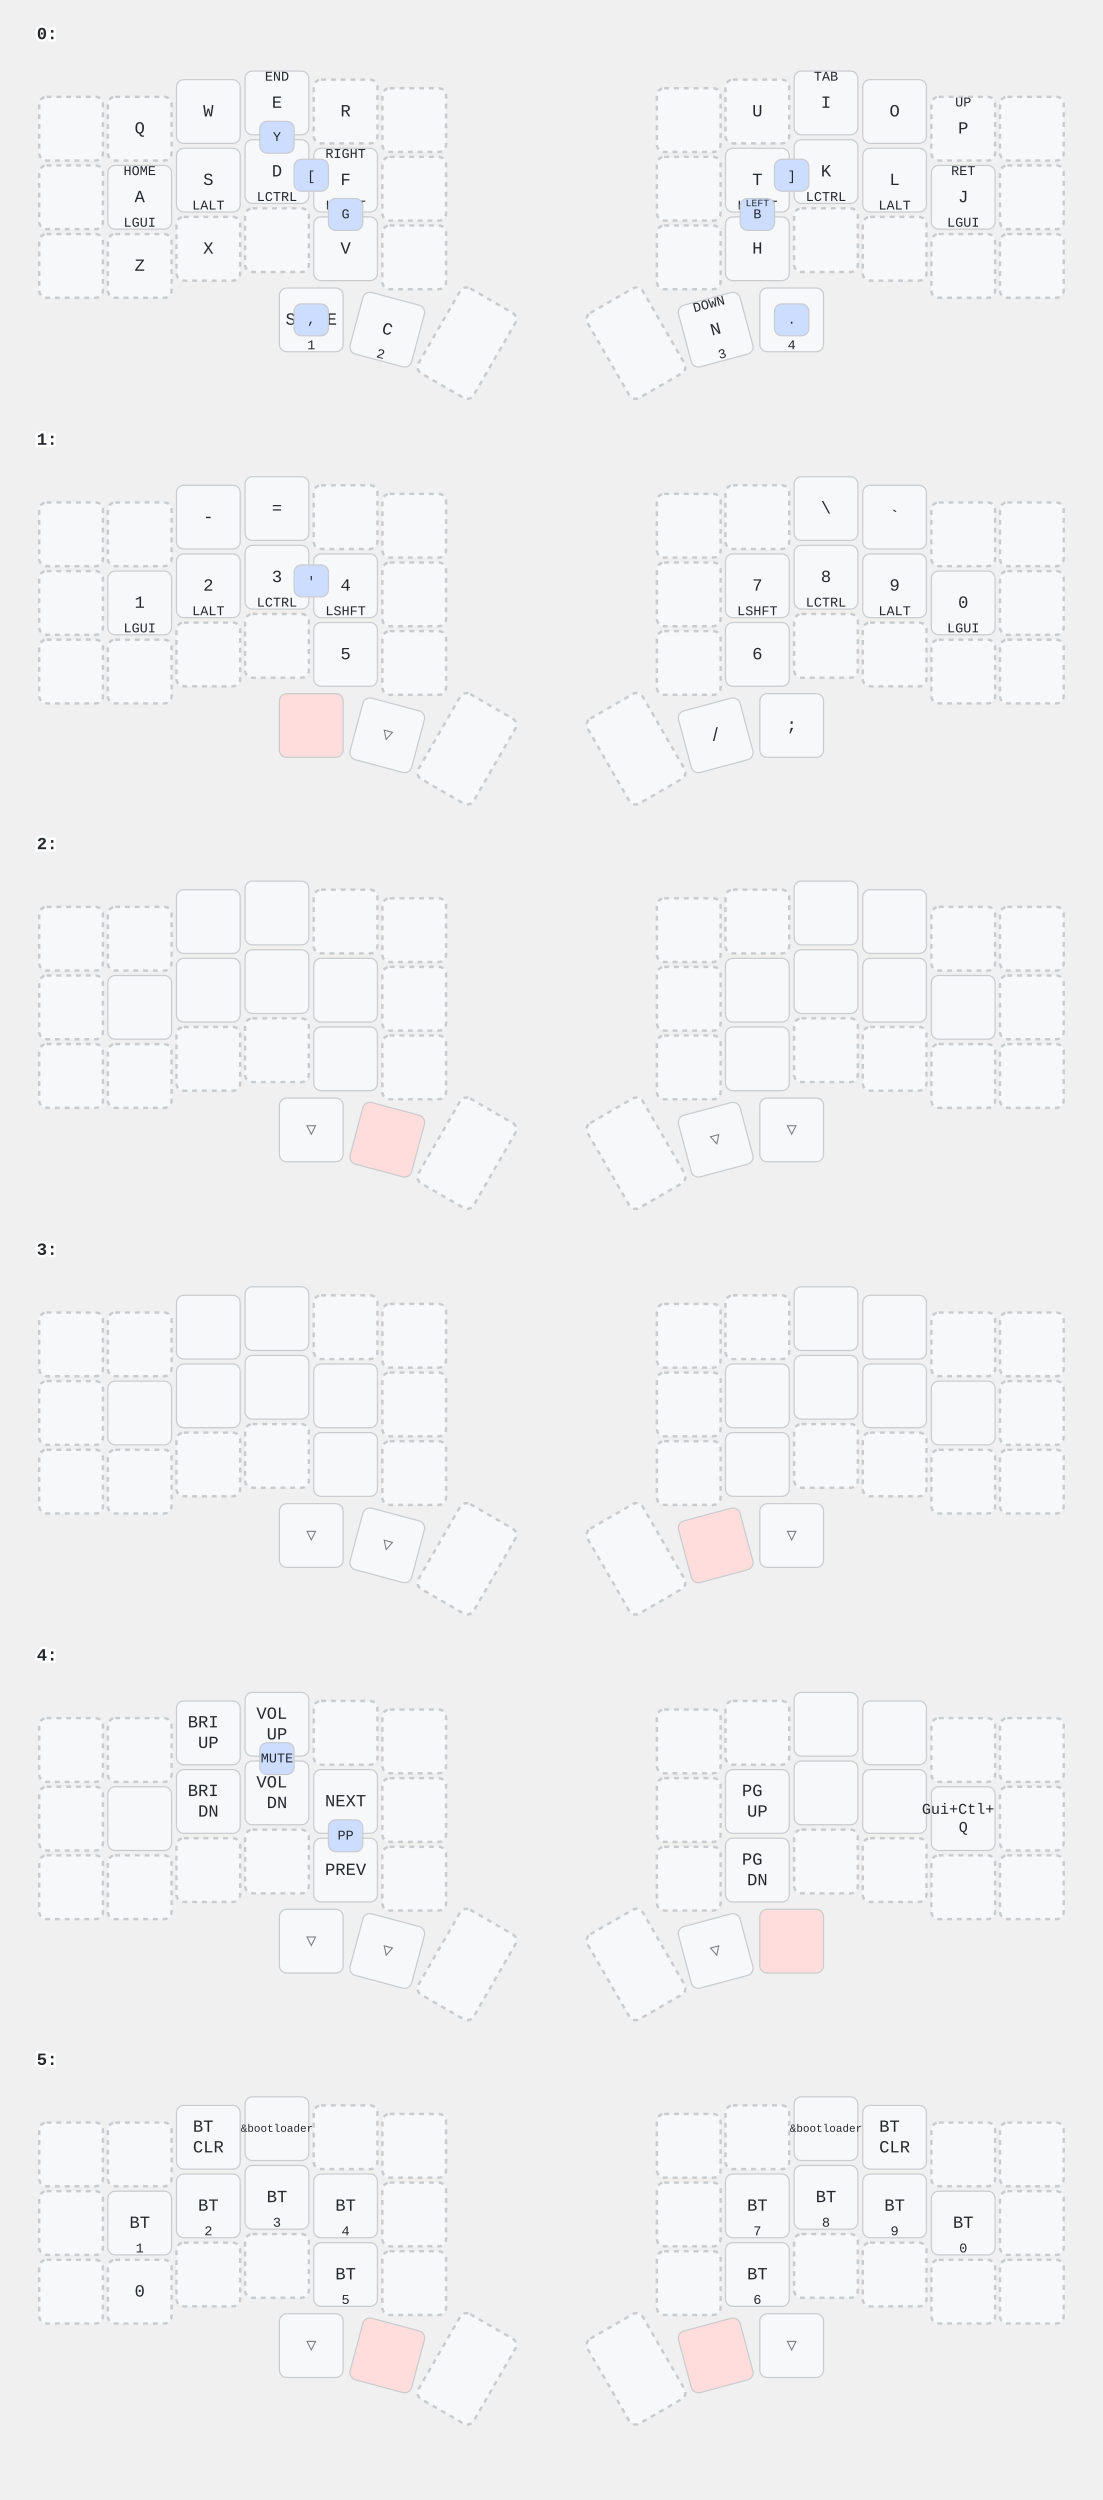
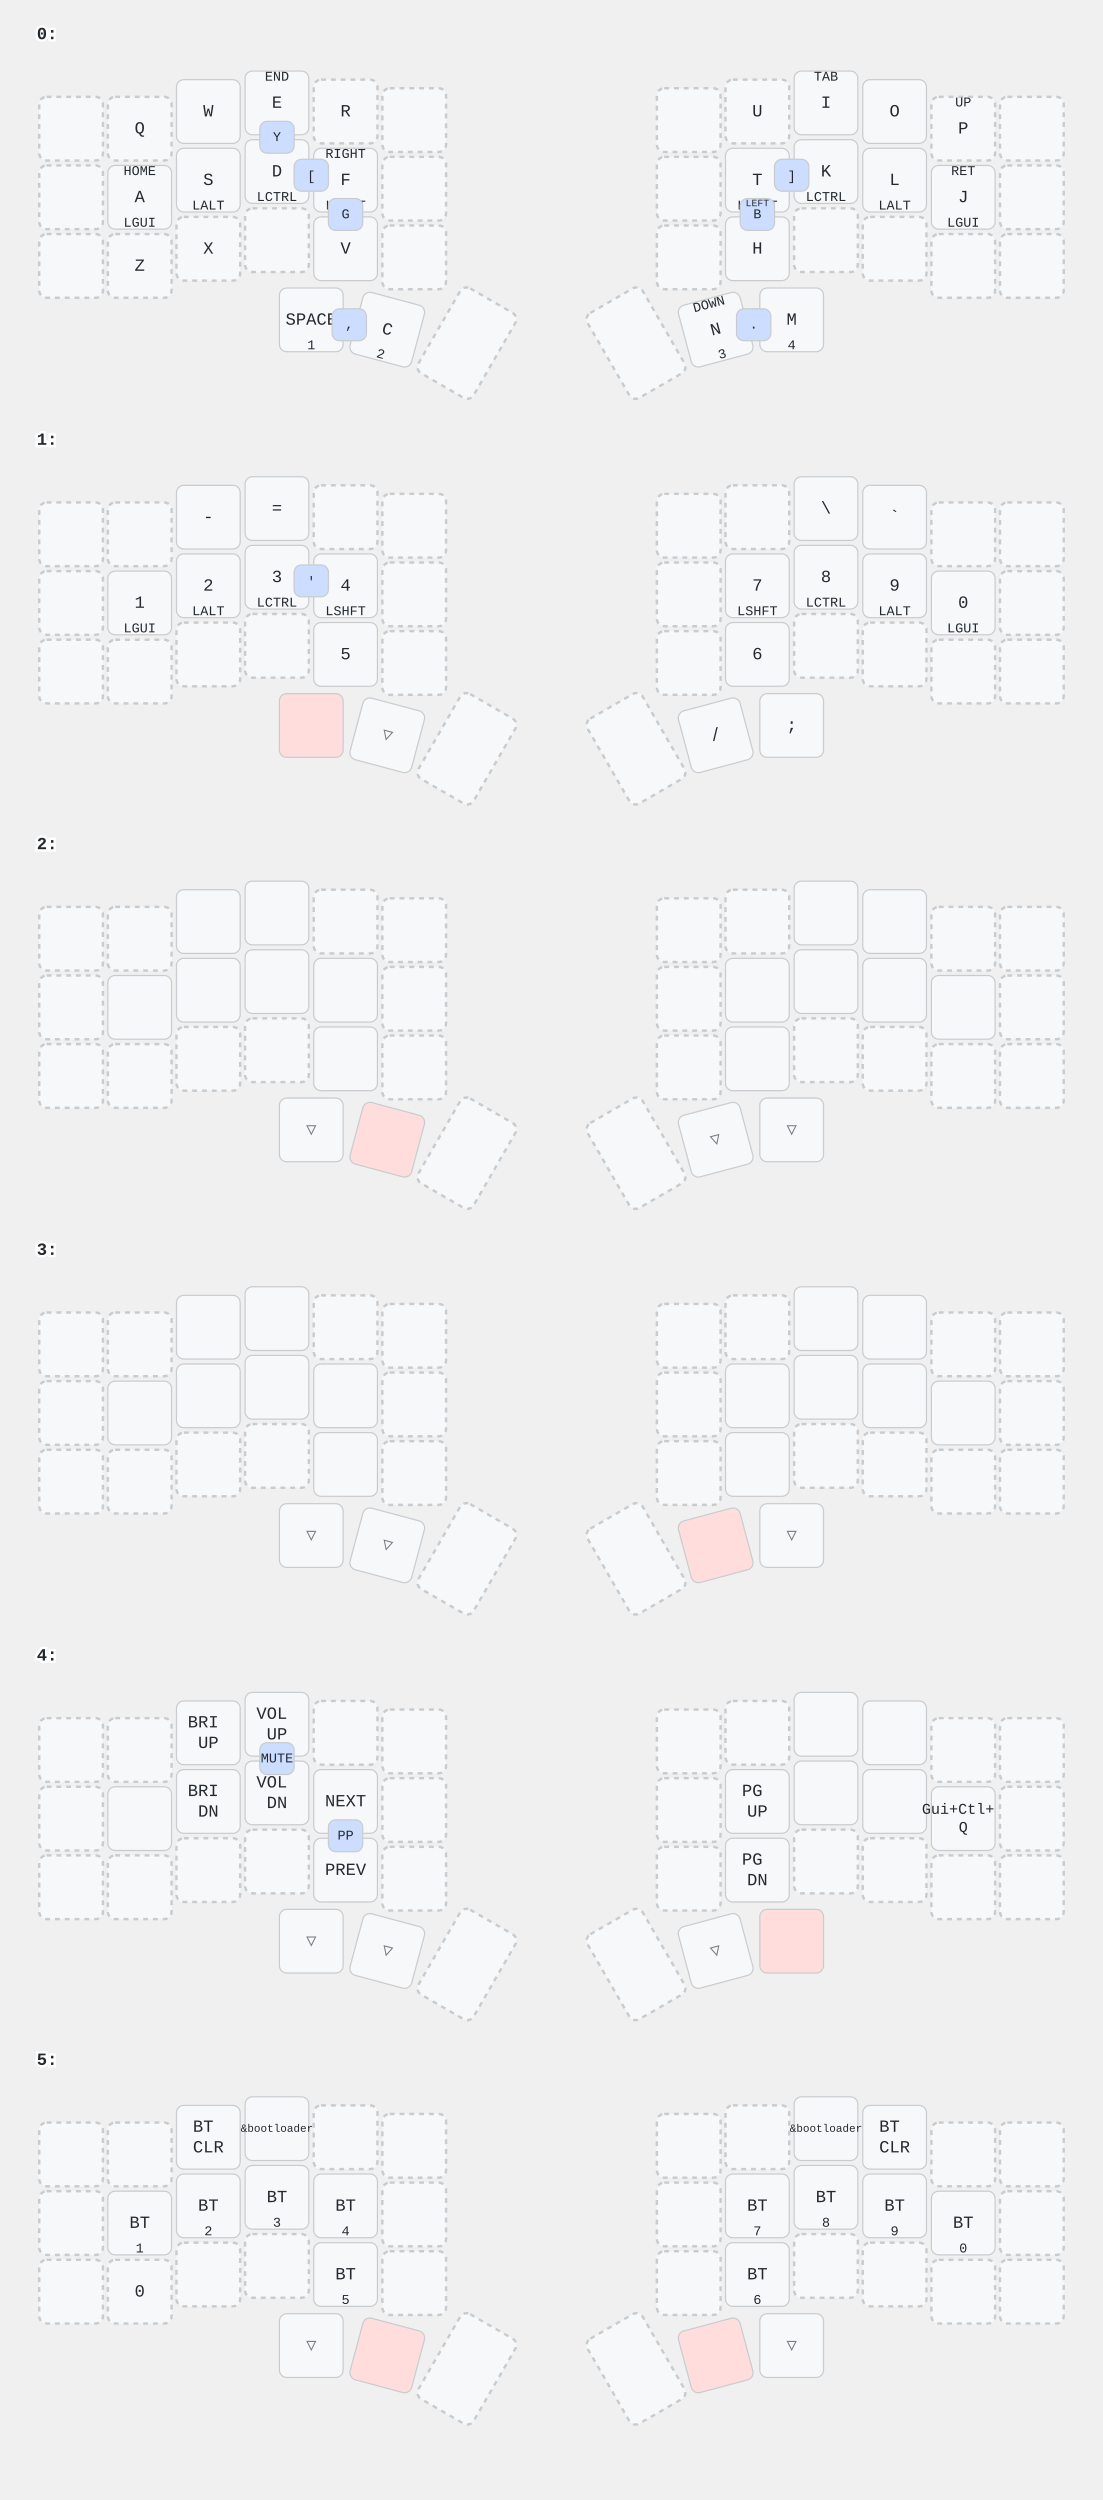
<svg xmlns="http://www.w3.org/2000/svg" width="900" height="2040" viewBox="0 0 900 2040" class="keymap">
  <style>/* inherit to force styles through use tags */
svg path {
    fill: inherit;
}

/* font and background color specifications */
svg.keymap {
    font-family: SFMono-Regular,Consolas,Liberation Mono,Menlo,monospace;
    font-size: 14px;
    font-kerning: normal;
    text-rendering: optimizeLegibility;
    fill: #24292e;
}

/* default key styling */
rect.key {
    fill: #f6f8fa;
}

rect.key, rect.combo {
    stroke: #c9cccf;
    stroke-width: 1;
}

/* default key side styling, only used is draw_key_sides is set */
rect.side {
    filter: brightness(90%);
}

/* color accent for combo boxes */
rect.combo, rect.combo-separate {
    fill: #cdf;
}

/* color accent for held keys */
rect.held, rect.combo.held {
    fill: #fdd;
}

/* color accent for ghost (optional) keys */
rect.ghost, rect.combo.ghost {
    stroke-dasharray: 4, 4;
    stroke-width: 2;
}

text {
    text-anchor: middle;
    dominant-baseline: middle;
}

/* styling for layer labels */
text.label {
    font-weight: bold;
    text-anchor: start;
    stroke: white;
    stroke-width: 4;
    paint-order: stroke;
}

/* styling for optional footer */
text.footer {
    text-anchor: end;
    dominant-baseline: auto;
    stroke: white;
    stroke-width: 4;
    paint-order: stroke;
}

/* styling for combo tap, and key hold/shifted label text */
text.combo, text.hold, text.shifted {
    font-size: 11px;
}

text.hold {
    text-anchor: middle;
    dominant-baseline: auto;
}

text.shifted {
    text-anchor: middle;
    dominant-baseline: hanging;
}

/* styling for hold/shifted label text in combo box */
text.combo.hold, text.combo.shifted {
    font-size: 8px;
}

/* lighter symbol for transparent keys */
text.trans {
    fill: #7b7e81;
}

/* styling for combo dendrons */
path.combo {
    stroke-width: 1;
    stroke: gray;
    fill: none;
}

/* Start Tabler Icons Cleanup */
/* cannot use height/width with glyphs */
.icon-tabler &gt; path {
    fill: inherit;
    stroke: inherit;
    stroke-width: 2;
}
/* hide tabler's default box */
.icon-tabler &gt; path[stroke="none"][fill="none"] {
    visibility: hidden;
}
/* End Tabler Icons Cleanup */
</style>
  <g transform="translate(30, 0)" class="layer-0">
    <text x="0" y="28" class="label">0:</text>
    <g transform="translate(0, 56)">
      <g transform="translate(28, 49)" class="key ghost keypos-0">
        <rect rx="6" ry="6" x="-26" y="-26" width="52" height="52" class="key ghost" />
      </g>
      <g transform="translate(84, 49)" class="key ghost keypos-1">
        <rect rx="6" ry="6" x="-26" y="-26" width="52" height="52" class="key ghost" />
        <text x="0" y="0" class="key ghost tap">Q</text>
      </g>
      <g transform="translate(140, 35)" class="key keypos-2">
        <rect rx="6" ry="6" x="-26" y="-26" width="52" height="52" class="key" />
        <text x="0" y="0" class="key tap">W</text>
      </g>
      <g transform="translate(196, 28)" class="key keypos-3">
        <rect rx="6" ry="6" x="-26" y="-26" width="52" height="52" class="key" />
        <text x="0" y="0" class="key tap">E</text>
        <text x="0" y="-24" class="key shifted">END</text>
      </g>
      <g transform="translate(252, 35)" class="key ghost keypos-4">
        <rect rx="6" ry="6" x="-26" y="-26" width="52" height="52" class="key ghost" />
        <text x="0" y="0" class="key ghost tap">R</text>
      </g>
      <g transform="translate(308, 42)" class="key ghost keypos-5">
        <rect rx="6" ry="6" x="-26" y="-26" width="52" height="52" class="key ghost" />
      </g>
      <g transform="translate(532, 42)" class="key ghost keypos-6">
        <rect rx="6" ry="6" x="-26" y="-26" width="52" height="52" class="key ghost" />
      </g>
      <g transform="translate(588, 35)" class="key ghost keypos-7">
        <rect rx="6" ry="6" x="-26" y="-26" width="52" height="52" class="key ghost" />
        <text x="0" y="0" class="key ghost tap">U</text>
      </g>
      <g transform="translate(644, 28)" class="key keypos-8">
        <rect rx="6" ry="6" x="-26" y="-26" width="52" height="52" class="key" />
        <text x="0" y="0" class="key tap">I</text>
        <text x="0" y="-24" class="key shifted">TAB</text>
      </g>
      <g transform="translate(700, 35)" class="key keypos-9">
        <rect rx="6" ry="6" x="-26" y="-26" width="52" height="52" class="key" />
        <text x="0" y="0" class="key tap">O</text>
      </g>
      <g transform="translate(756, 49)" class="key ghost keypos-10">
        <rect rx="6" ry="6" x="-26" y="-26" width="52" height="52" class="key ghost" />
        <text x="0" y="0" class="key ghost tap">P</text>
        <text x="0" y="-24" class="key ghost shifted">UP</text>
      </g>
      <g transform="translate(812, 49)" class="key ghost keypos-11">
        <rect rx="6" ry="6" x="-26" y="-26" width="52" height="52" class="key ghost" />
      </g>
      <g transform="translate(28, 105)" class="key ghost keypos-12">
        <rect rx="6" ry="6" x="-26" y="-26" width="52" height="52" class="key ghost" />
      </g>
      <g transform="translate(84, 105)" class="key keypos-13">
        <rect rx="6" ry="6" x="-26" y="-26" width="52" height="52" class="key" />
        <text x="0" y="0" class="key tap">A</text>
        <text x="0" y="24" class="key hold">LGUI</text>
        <text x="0" y="-24" class="key shifted">HOME</text>
      </g>
      <g transform="translate(140, 91)" class="key keypos-14">
        <rect rx="6" ry="6" x="-26" y="-26" width="52" height="52" class="key" />
        <text x="0" y="0" class="key tap">S</text>
        <text x="0" y="24" class="key hold">LALT</text>
      </g>
      <g transform="translate(196, 84)" class="key keypos-15">
        <rect rx="6" ry="6" x="-26" y="-26" width="52" height="52" class="key" />
        <text x="0" y="0" class="key tap">D</text>
        <text x="0" y="24" class="key hold">LCTRL</text>
      </g>
      <g transform="translate(252, 91)" class="key keypos-16">
        <rect rx="6" ry="6" x="-26" y="-26" width="52" height="52" class="key" />
        <text x="0" y="0" class="key tap">F</text>
        <text x="0" y="24" class="key hold">LSHFT</text>
        <text x="0" y="-24" class="key shifted">RIGHT</text>
      </g>
      <g transform="translate(308, 98)" class="key ghost keypos-17">
        <rect rx="6" ry="6" x="-26" y="-26" width="52" height="52" class="key ghost" />
      </g>
      <g transform="translate(532, 98)" class="key ghost keypos-18">
        <rect rx="6" ry="6" x="-26" y="-26" width="52" height="52" class="key ghost" />
      </g>
      <g transform="translate(588, 91)" class="key keypos-19">
        <rect rx="6" ry="6" x="-26" y="-26" width="52" height="52" class="key" />
        <text x="0" y="0" class="key tap">T</text>
        <text x="0" y="24" class="key hold">LSHFT</text>
      </g>
      <g transform="translate(644, 84)" class="key keypos-20">
        <rect rx="6" ry="6" x="-26" y="-26" width="52" height="52" class="key" />
        <text x="0" y="0" class="key tap">K</text>
        <text x="0" y="24" class="key hold">LCTRL</text>
      </g>
      <g transform="translate(700, 91)" class="key keypos-21">
        <rect rx="6" ry="6" x="-26" y="-26" width="52" height="52" class="key" />
        <text x="0" y="0" class="key tap">L</text>
        <text x="0" y="24" class="key hold">LALT</text>
      </g>
      <g transform="translate(756, 105)" class="key keypos-22">
        <rect rx="6" ry="6" x="-26" y="-26" width="52" height="52" class="key" />
        <text x="0" y="0" class="key tap">J</text>
        <text x="0" y="24" class="key hold">LGUI</text>
        <text x="0" y="-24" class="key shifted">RET</text>
      </g>
      <g transform="translate(812, 105)" class="key ghost keypos-23">
        <rect rx="6" ry="6" x="-26" y="-26" width="52" height="52" class="key ghost" />
      </g>
      <g transform="translate(28, 161)" class="key ghost keypos-24">
        <rect rx="6" ry="6" x="-26" y="-26" width="52" height="52" class="key ghost" />
      </g>
      <g transform="translate(84, 161)" class="key ghost keypos-25">
        <rect rx="6" ry="6" x="-26" y="-26" width="52" height="52" class="key ghost" />
        <text x="0" y="0" class="key ghost tap">Z</text>
      </g>
      <g transform="translate(140, 147)" class="key ghost keypos-26">
        <rect rx="6" ry="6" x="-26" y="-26" width="52" height="52" class="key ghost" />
        <text x="0" y="0" class="key ghost tap">X</text>
      </g>
      <g transform="translate(196, 140)" class="key ghost keypos-27">
        <rect rx="6" ry="6" x="-26" y="-26" width="52" height="52" class="key ghost" />
      </g>
      <g transform="translate(252, 147)" class="key keypos-28">
        <rect rx="6" ry="6" x="-26" y="-26" width="52" height="52" class="key" />
        <text x="0" y="0" class="key tap">V</text>
      </g>
      <g transform="translate(308, 154)" class="key ghost keypos-29">
        <rect rx="6" ry="6" x="-26" y="-26" width="52" height="52" class="key ghost" />
      </g>
      <g transform="translate(532, 154)" class="key ghost keypos-30">
        <rect rx="6" ry="6" x="-26" y="-26" width="52" height="52" class="key ghost" />
      </g>
      <g transform="translate(588, 147)" class="key keypos-31">
        <rect rx="6" ry="6" x="-26" y="-26" width="52" height="52" class="key" />
        <text x="0" y="0" class="key tap">H</text>
        <text x="0" y="-24" class="key shifted">BSPC</text>
      </g>
      <g transform="translate(644, 140)" class="key ghost keypos-32">
        <rect rx="6" ry="6" x="-26" y="-26" width="52" height="52" class="key ghost" />
      </g>
      <g transform="translate(700, 147)" class="key ghost keypos-33">
        <rect rx="6" ry="6" x="-26" y="-26" width="52" height="52" class="key ghost" />
      </g>
      <g transform="translate(756, 161)" class="key ghost keypos-34">
        <rect rx="6" ry="6" x="-26" y="-26" width="52" height="52" class="key ghost" />
      </g>
      <g transform="translate(812, 161)" class="key ghost keypos-35">
        <rect rx="6" ry="6" x="-26" y="-26" width="52" height="52" class="key ghost" />
      </g>
      <g transform="translate(224, 205)" class="key keypos-36">
        <rect rx="6" ry="6" x="-26" y="-26" width="52" height="52" class="key" />
        <text x="0" y="0" class="key tap">SPACE</text>
        <text x="0" y="24" class="key hold">1</text>
      </g>
      <g transform="translate(286, 213) rotate(15.0)" class="key keypos-37">
        <rect rx="6" ry="6" x="-26" y="-26" width="52" height="52" class="key" />
        <text x="0" y="0" class="key tap">C</text>
        <text x="0" y="24" class="key hold">2</text>
      </g>
      <g transform="translate(351, 224) rotate(30.0)" class="key ghost keypos-38">
        <rect rx="6" ry="6" x="-26" y="-40" width="52" height="80" class="key ghost" />
      </g>
      <g transform="translate(489, 224) rotate(-30.0)" class="key ghost keypos-39">
        <rect rx="6" ry="6" x="-26" y="-40" width="52" height="80" class="key ghost" />
      </g>
      <g transform="translate(554, 213) rotate(-15.0)" class="key keypos-40">
        <rect rx="6" ry="6" x="-26" y="-26" width="52" height="52" class="key" />
        <text x="0" y="0" class="key tap">N</text>
        <text x="0" y="24" class="key hold">3</text>
        <text x="0" y="-24" class="key shifted">DOWN</text>
      </g>
      <g transform="translate(616, 205)" class="key keypos-41">
        <rect rx="6" ry="6" x="-26" y="-26" width="52" height="52" class="key" />
        <text x="0" y="0" class="key tap">M</text>
        <text x="0" y="24" class="key hold">4</text>
      </g>
      <g class="combo combopos-0">
        <rect rx="6" ry="6" x="182" y="43" width="28" height="26" class="combo" />
        <text x="196" y="56" class="combo tap">Y</text>
      </g>
      <g class="combo combopos-1">
        <rect rx="6" ry="6" x="238" y="106" width="28" height="26" class="combo" />
        <text x="252" y="119" class="combo tap">G</text>
      </g>
      <g class="combo combopos-2">
        <rect rx="6" ry="6" x="574" y="106" width="28" height="26" class="combo" />
        <text x="588" y="119" class="combo tap">B</text>
        <text x="588" y="108" class="combo shifted">LEFT</text>
      </g>
      <g class="combo combopos-3">
-         <rect rx="6" ry="6" x="210" y="192" width="28" height="26" class="combo" />
-         <text x="224" y="205" class="combo tap">,</text>
+         <rect rx="6" ry="6" x="241" y="196" width="28" height="26" class="combo" />
+         <text x="255" y="209" class="combo tap">,</text>
      </g>
      <g class="combo combopos-4">
-         <rect rx="6" ry="6" x="602" y="192" width="28" height="26" class="combo" />
-         <text x="616" y="205" class="combo tap">.</text>
+         <rect rx="6" ry="6" x="571" y="196" width="28" height="26" class="combo" />
+         <text x="585" y="209" class="combo tap">.</text>
      </g>
      <g class="combo combopos-5">
        <rect rx="6" ry="6" x="210" y="74" width="28" height="26" class="combo" />
        <text x="224" y="88" class="combo tap">[</text>
      </g>
      <g class="combo combopos-6">
        <rect rx="6" ry="6" x="602" y="74" width="28" height="26" class="combo" />
        <text x="616" y="88" class="combo tap">]</text>
      </g>
    </g>
  </g>
  <g transform="translate(30, 331)" class="layer-1">
    <text x="0" y="28" class="label">1:</text>
    <g transform="translate(0, 56)">
      <g transform="translate(28, 49)" class="key ghost keypos-0">
        <rect rx="6" ry="6" x="-26" y="-26" width="52" height="52" class="key ghost" />
      </g>
      <g transform="translate(84, 49)" class="key ghost keypos-1">
        <rect rx="6" ry="6" x="-26" y="-26" width="52" height="52" class="key ghost" />
      </g>
      <g transform="translate(140, 35)" class="key keypos-2">
        <rect rx="6" ry="6" x="-26" y="-26" width="52" height="52" class="key" />
        <text x="0" y="0" class="key tap">-</text>
      </g>
      <g transform="translate(196, 28)" class="key keypos-3">
        <rect rx="6" ry="6" x="-26" y="-26" width="52" height="52" class="key" />
        <text x="0" y="0" class="key tap">=</text>
      </g>
      <g transform="translate(252, 35)" class="key ghost keypos-4">
        <rect rx="6" ry="6" x="-26" y="-26" width="52" height="52" class="key ghost" />
      </g>
      <g transform="translate(308, 42)" class="key ghost keypos-5">
        <rect rx="6" ry="6" x="-26" y="-26" width="52" height="52" class="key ghost" />
      </g>
      <g transform="translate(532, 42)" class="key ghost keypos-6">
        <rect rx="6" ry="6" x="-26" y="-26" width="52" height="52" class="key ghost" />
      </g>
      <g transform="translate(588, 35)" class="key ghost keypos-7">
        <rect rx="6" ry="6" x="-26" y="-26" width="52" height="52" class="key ghost" />
      </g>
      <g transform="translate(644, 28)" class="key keypos-8">
        <rect rx="6" ry="6" x="-26" y="-26" width="52" height="52" class="key" />
        <text x="0" y="0" class="key tap">\</text>
      </g>
      <g transform="translate(700, 35)" class="key keypos-9">
        <rect rx="6" ry="6" x="-26" y="-26" width="52" height="52" class="key" />
        <text x="0" y="0" class="key tap">`</text>
      </g>
      <g transform="translate(756, 49)" class="key ghost keypos-10">
        <rect rx="6" ry="6" x="-26" y="-26" width="52" height="52" class="key ghost" />
      </g>
      <g transform="translate(812, 49)" class="key ghost keypos-11">
        <rect rx="6" ry="6" x="-26" y="-26" width="52" height="52" class="key ghost" />
      </g>
      <g transform="translate(28, 105)" class="key ghost keypos-12">
        <rect rx="6" ry="6" x="-26" y="-26" width="52" height="52" class="key ghost" />
      </g>
      <g transform="translate(84, 105)" class="key keypos-13">
        <rect rx="6" ry="6" x="-26" y="-26" width="52" height="52" class="key" />
        <text x="0" y="0" class="key tap">1</text>
        <text x="0" y="24" class="key hold">LGUI</text>
      </g>
      <g transform="translate(140, 91)" class="key keypos-14">
        <rect rx="6" ry="6" x="-26" y="-26" width="52" height="52" class="key" />
        <text x="0" y="0" class="key tap">2</text>
        <text x="0" y="24" class="key hold">LALT</text>
      </g>
      <g transform="translate(196, 84)" class="key keypos-15">
        <rect rx="6" ry="6" x="-26" y="-26" width="52" height="52" class="key" />
        <text x="0" y="0" class="key tap">3</text>
        <text x="0" y="24" class="key hold">LCTRL</text>
      </g>
      <g transform="translate(252, 91)" class="key keypos-16">
        <rect rx="6" ry="6" x="-26" y="-26" width="52" height="52" class="key" />
        <text x="0" y="0" class="key tap">4</text>
        <text x="0" y="24" class="key hold">LSHFT</text>
      </g>
      <g transform="translate(308, 98)" class="key ghost keypos-17">
        <rect rx="6" ry="6" x="-26" y="-26" width="52" height="52" class="key ghost" />
      </g>
      <g transform="translate(532, 98)" class="key ghost keypos-18">
        <rect rx="6" ry="6" x="-26" y="-26" width="52" height="52" class="key ghost" />
      </g>
      <g transform="translate(588, 91)" class="key keypos-19">
        <rect rx="6" ry="6" x="-26" y="-26" width="52" height="52" class="key" />
        <text x="0" y="0" class="key tap">7</text>
        <text x="0" y="24" class="key hold">LSHFT</text>
      </g>
      <g transform="translate(644, 84)" class="key keypos-20">
        <rect rx="6" ry="6" x="-26" y="-26" width="52" height="52" class="key" />
        <text x="0" y="0" class="key tap">8</text>
        <text x="0" y="24" class="key hold">LCTRL</text>
      </g>
      <g transform="translate(700, 91)" class="key keypos-21">
        <rect rx="6" ry="6" x="-26" y="-26" width="52" height="52" class="key" />
        <text x="0" y="0" class="key tap">9</text>
        <text x="0" y="24" class="key hold">LALT</text>
      </g>
      <g transform="translate(756, 105)" class="key keypos-22">
        <rect rx="6" ry="6" x="-26" y="-26" width="52" height="52" class="key" />
        <text x="0" y="0" class="key tap">0</text>
        <text x="0" y="24" class="key hold">LGUI</text>
      </g>
      <g transform="translate(812, 105)" class="key ghost keypos-23">
        <rect rx="6" ry="6" x="-26" y="-26" width="52" height="52" class="key ghost" />
      </g>
      <g transform="translate(28, 161)" class="key ghost keypos-24">
        <rect rx="6" ry="6" x="-26" y="-26" width="52" height="52" class="key ghost" />
      </g>
      <g transform="translate(84, 161)" class="key ghost keypos-25">
        <rect rx="6" ry="6" x="-26" y="-26" width="52" height="52" class="key ghost" />
      </g>
      <g transform="translate(140, 147)" class="key ghost keypos-26">
        <rect rx="6" ry="6" x="-26" y="-26" width="52" height="52" class="key ghost" />
      </g>
      <g transform="translate(196, 140)" class="key ghost keypos-27">
        <rect rx="6" ry="6" x="-26" y="-26" width="52" height="52" class="key ghost" />
      </g>
      <g transform="translate(252, 147)" class="key keypos-28">
        <rect rx="6" ry="6" x="-26" y="-26" width="52" height="52" class="key" />
        <text x="0" y="0" class="key tap">5</text>
      </g>
      <g transform="translate(308, 154)" class="key ghost keypos-29">
        <rect rx="6" ry="6" x="-26" y="-26" width="52" height="52" class="key ghost" />
      </g>
      <g transform="translate(532, 154)" class="key ghost keypos-30">
        <rect rx="6" ry="6" x="-26" y="-26" width="52" height="52" class="key ghost" />
      </g>
      <g transform="translate(588, 147)" class="key keypos-31">
        <rect rx="6" ry="6" x="-26" y="-26" width="52" height="52" class="key" />
        <text x="0" y="0" class="key tap">6</text>
      </g>
      <g transform="translate(644, 140)" class="key ghost keypos-32">
        <rect rx="6" ry="6" x="-26" y="-26" width="52" height="52" class="key ghost" />
      </g>
      <g transform="translate(700, 147)" class="key ghost keypos-33">
        <rect rx="6" ry="6" x="-26" y="-26" width="52" height="52" class="key ghost" />
      </g>
      <g transform="translate(756, 161)" class="key ghost keypos-34">
        <rect rx="6" ry="6" x="-26" y="-26" width="52" height="52" class="key ghost" />
      </g>
      <g transform="translate(812, 161)" class="key ghost keypos-35">
        <rect rx="6" ry="6" x="-26" y="-26" width="52" height="52" class="key ghost" />
      </g>
      <g transform="translate(224, 205)" class="key held keypos-36">
        <rect rx="6" ry="6" x="-26" y="-26" width="52" height="52" class="key held" />
      </g>
      <g transform="translate(286, 213) rotate(15.0)" class="key trans keypos-37">
        <rect rx="6" ry="6" x="-26" y="-26" width="52" height="52" class="key trans" />
        <text x="0" y="0" class="key trans tap">▽</text>
      </g>
      <g transform="translate(351, 224) rotate(30.0)" class="key ghost keypos-38">
        <rect rx="6" ry="6" x="-26" y="-40" width="52" height="80" class="key ghost" />
      </g>
      <g transform="translate(489, 224) rotate(-30.0)" class="key ghost keypos-39">
        <rect rx="6" ry="6" x="-26" y="-40" width="52" height="80" class="key ghost" />
      </g>
      <g transform="translate(554, 213) rotate(-15.0)" class="key keypos-40">
        <rect rx="6" ry="6" x="-26" y="-26" width="52" height="52" class="key" />
        <text x="0" y="0" class="key tap">/</text>
      </g>
      <g transform="translate(616, 205)" class="key keypos-41">
        <rect rx="6" ry="6" x="-26" y="-26" width="52" height="52" class="key" />
        <text x="0" y="0" class="key tap">;</text>
      </g>
      <g class="combo combopos-0">
        <rect rx="6" ry="6" x="210" y="74" width="28" height="26" class="combo" />
        <text x="224" y="88" class="combo tap">'</text>
      </g>
    </g>
  </g>
  <g transform="translate(30, 661)" class="layer-2">
    <text x="0" y="28" class="label">2:</text>
    <g transform="translate(0, 56)">
      <g transform="translate(28, 49)" class="key ghost keypos-0">
        <rect rx="6" ry="6" x="-26" y="-26" width="52" height="52" class="key ghost" />
      </g>
      <g transform="translate(84, 49)" class="key ghost keypos-1">
        <rect rx="6" ry="6" x="-26" y="-26" width="52" height="52" class="key ghost" />
      </g>
      <g transform="translate(140, 35)" class="key keypos-2">
        <rect rx="6" ry="6" x="-26" y="-26" width="52" height="52" class="key" />
      </g>
      <g transform="translate(196, 28)" class="key keypos-3">
        <rect rx="6" ry="6" x="-26" y="-26" width="52" height="52" class="key" />
      </g>
      <g transform="translate(252, 35)" class="key ghost keypos-4">
        <rect rx="6" ry="6" x="-26" y="-26" width="52" height="52" class="key ghost" />
      </g>
      <g transform="translate(308, 42)" class="key ghost keypos-5">
        <rect rx="6" ry="6" x="-26" y="-26" width="52" height="52" class="key ghost" />
      </g>
      <g transform="translate(532, 42)" class="key ghost keypos-6">
        <rect rx="6" ry="6" x="-26" y="-26" width="52" height="52" class="key ghost" />
      </g>
      <g transform="translate(588, 35)" class="key ghost keypos-7">
        <rect rx="6" ry="6" x="-26" y="-26" width="52" height="52" class="key ghost" />
      </g>
      <g transform="translate(644, 28)" class="key keypos-8">
        <rect rx="6" ry="6" x="-26" y="-26" width="52" height="52" class="key" />
      </g>
      <g transform="translate(700, 35)" class="key keypos-9">
        <rect rx="6" ry="6" x="-26" y="-26" width="52" height="52" class="key" />
      </g>
      <g transform="translate(756, 49)" class="key ghost keypos-10">
        <rect rx="6" ry="6" x="-26" y="-26" width="52" height="52" class="key ghost" />
      </g>
      <g transform="translate(812, 49)" class="key ghost keypos-11">
        <rect rx="6" ry="6" x="-26" y="-26" width="52" height="52" class="key ghost" />
      </g>
      <g transform="translate(28, 105)" class="key ghost keypos-12">
        <rect rx="6" ry="6" x="-26" y="-26" width="52" height="52" class="key ghost" />
      </g>
      <g transform="translate(84, 105)" class="key keypos-13">
        <rect rx="6" ry="6" x="-26" y="-26" width="52" height="52" class="key" />
      </g>
      <g transform="translate(140, 91)" class="key keypos-14">
        <rect rx="6" ry="6" x="-26" y="-26" width="52" height="52" class="key" />
      </g>
      <g transform="translate(196, 84)" class="key keypos-15">
        <rect rx="6" ry="6" x="-26" y="-26" width="52" height="52" class="key" />
      </g>
      <g transform="translate(252, 91)" class="key keypos-16">
        <rect rx="6" ry="6" x="-26" y="-26" width="52" height="52" class="key" />
      </g>
      <g transform="translate(308, 98)" class="key ghost keypos-17">
        <rect rx="6" ry="6" x="-26" y="-26" width="52" height="52" class="key ghost" />
      </g>
      <g transform="translate(532, 98)" class="key ghost keypos-18">
        <rect rx="6" ry="6" x="-26" y="-26" width="52" height="52" class="key ghost" />
      </g>
      <g transform="translate(588, 91)" class="key keypos-19">
        <rect rx="6" ry="6" x="-26" y="-26" width="52" height="52" class="key" />
      </g>
      <g transform="translate(644, 84)" class="key keypos-20">
        <rect rx="6" ry="6" x="-26" y="-26" width="52" height="52" class="key" />
      </g>
      <g transform="translate(700, 91)" class="key keypos-21">
        <rect rx="6" ry="6" x="-26" y="-26" width="52" height="52" class="key" />
      </g>
      <g transform="translate(756, 105)" class="key keypos-22">
        <rect rx="6" ry="6" x="-26" y="-26" width="52" height="52" class="key" />
      </g>
      <g transform="translate(812, 105)" class="key ghost keypos-23">
        <rect rx="6" ry="6" x="-26" y="-26" width="52" height="52" class="key ghost" />
      </g>
      <g transform="translate(28, 161)" class="key ghost keypos-24">
        <rect rx="6" ry="6" x="-26" y="-26" width="52" height="52" class="key ghost" />
      </g>
      <g transform="translate(84, 161)" class="key ghost keypos-25">
        <rect rx="6" ry="6" x="-26" y="-26" width="52" height="52" class="key ghost" />
      </g>
      <g transform="translate(140, 147)" class="key ghost keypos-26">
        <rect rx="6" ry="6" x="-26" y="-26" width="52" height="52" class="key ghost" />
      </g>
      <g transform="translate(196, 140)" class="key ghost keypos-27">
        <rect rx="6" ry="6" x="-26" y="-26" width="52" height="52" class="key ghost" />
      </g>
      <g transform="translate(252, 147)" class="key keypos-28">
        <rect rx="6" ry="6" x="-26" y="-26" width="52" height="52" class="key" />
      </g>
      <g transform="translate(308, 154)" class="key ghost keypos-29">
        <rect rx="6" ry="6" x="-26" y="-26" width="52" height="52" class="key ghost" />
      </g>
      <g transform="translate(532, 154)" class="key ghost keypos-30">
        <rect rx="6" ry="6" x="-26" y="-26" width="52" height="52" class="key ghost" />
      </g>
      <g transform="translate(588, 147)" class="key keypos-31">
        <rect rx="6" ry="6" x="-26" y="-26" width="52" height="52" class="key" />
      </g>
      <g transform="translate(644, 140)" class="key ghost keypos-32">
        <rect rx="6" ry="6" x="-26" y="-26" width="52" height="52" class="key ghost" />
      </g>
      <g transform="translate(700, 147)" class="key ghost keypos-33">
        <rect rx="6" ry="6" x="-26" y="-26" width="52" height="52" class="key ghost" />
      </g>
      <g transform="translate(756, 161)" class="key ghost keypos-34">
        <rect rx="6" ry="6" x="-26" y="-26" width="52" height="52" class="key ghost" />
      </g>
      <g transform="translate(812, 161)" class="key ghost keypos-35">
        <rect rx="6" ry="6" x="-26" y="-26" width="52" height="52" class="key ghost" />
      </g>
      <g transform="translate(224, 205)" class="key trans keypos-36">
        <rect rx="6" ry="6" x="-26" y="-26" width="52" height="52" class="key trans" />
        <text x="0" y="0" class="key trans tap">▽</text>
      </g>
      <g transform="translate(286, 213) rotate(15.0)" class="key held keypos-37">
        <rect rx="6" ry="6" x="-26" y="-26" width="52" height="52" class="key held" />
      </g>
      <g transform="translate(351, 224) rotate(30.0)" class="key ghost keypos-38">
        <rect rx="6" ry="6" x="-26" y="-40" width="52" height="80" class="key ghost" />
      </g>
      <g transform="translate(489, 224) rotate(-30.0)" class="key ghost keypos-39">
        <rect rx="6" ry="6" x="-26" y="-40" width="52" height="80" class="key ghost" />
      </g>
      <g transform="translate(554, 213) rotate(-15.0)" class="key trans keypos-40">
        <rect rx="6" ry="6" x="-26" y="-26" width="52" height="52" class="key trans" />
        <text x="0" y="0" class="key trans tap">▽</text>
      </g>
      <g transform="translate(616, 205)" class="key trans keypos-41">
        <rect rx="6" ry="6" x="-26" y="-26" width="52" height="52" class="key trans" />
        <text x="0" y="0" class="key trans tap">▽</text>
      </g>
    </g>
  </g>
  <g transform="translate(30, 992)" class="layer-3">
    <text x="0" y="28" class="label">3:</text>
    <g transform="translate(0, 56)">
      <g transform="translate(28, 49)" class="key ghost keypos-0">
        <rect rx="6" ry="6" x="-26" y="-26" width="52" height="52" class="key ghost" />
      </g>
      <g transform="translate(84, 49)" class="key ghost keypos-1">
        <rect rx="6" ry="6" x="-26" y="-26" width="52" height="52" class="key ghost" />
      </g>
      <g transform="translate(140, 35)" class="key keypos-2">
        <rect rx="6" ry="6" x="-26" y="-26" width="52" height="52" class="key" />
      </g>
      <g transform="translate(196, 28)" class="key keypos-3">
        <rect rx="6" ry="6" x="-26" y="-26" width="52" height="52" class="key" />
      </g>
      <g transform="translate(252, 35)" class="key ghost keypos-4">
        <rect rx="6" ry="6" x="-26" y="-26" width="52" height="52" class="key ghost" />
      </g>
      <g transform="translate(308, 42)" class="key ghost keypos-5">
        <rect rx="6" ry="6" x="-26" y="-26" width="52" height="52" class="key ghost" />
      </g>
      <g transform="translate(532, 42)" class="key ghost keypos-6">
        <rect rx="6" ry="6" x="-26" y="-26" width="52" height="52" class="key ghost" />
      </g>
      <g transform="translate(588, 35)" class="key ghost keypos-7">
        <rect rx="6" ry="6" x="-26" y="-26" width="52" height="52" class="key ghost" />
      </g>
      <g transform="translate(644, 28)" class="key keypos-8">
        <rect rx="6" ry="6" x="-26" y="-26" width="52" height="52" class="key" />
      </g>
      <g transform="translate(700, 35)" class="key keypos-9">
        <rect rx="6" ry="6" x="-26" y="-26" width="52" height="52" class="key" />
      </g>
      <g transform="translate(756, 49)" class="key ghost keypos-10">
        <rect rx="6" ry="6" x="-26" y="-26" width="52" height="52" class="key ghost" />
      </g>
      <g transform="translate(812, 49)" class="key ghost keypos-11">
        <rect rx="6" ry="6" x="-26" y="-26" width="52" height="52" class="key ghost" />
      </g>
      <g transform="translate(28, 105)" class="key ghost keypos-12">
        <rect rx="6" ry="6" x="-26" y="-26" width="52" height="52" class="key ghost" />
      </g>
      <g transform="translate(84, 105)" class="key keypos-13">
        <rect rx="6" ry="6" x="-26" y="-26" width="52" height="52" class="key" />
      </g>
      <g transform="translate(140, 91)" class="key keypos-14">
        <rect rx="6" ry="6" x="-26" y="-26" width="52" height="52" class="key" />
      </g>
      <g transform="translate(196, 84)" class="key keypos-15">
        <rect rx="6" ry="6" x="-26" y="-26" width="52" height="52" class="key" />
      </g>
      <g transform="translate(252, 91)" class="key keypos-16">
        <rect rx="6" ry="6" x="-26" y="-26" width="52" height="52" class="key" />
      </g>
      <g transform="translate(308, 98)" class="key ghost keypos-17">
        <rect rx="6" ry="6" x="-26" y="-26" width="52" height="52" class="key ghost" />
      </g>
      <g transform="translate(532, 98)" class="key ghost keypos-18">
        <rect rx="6" ry="6" x="-26" y="-26" width="52" height="52" class="key ghost" />
      </g>
      <g transform="translate(588, 91)" class="key keypos-19">
        <rect rx="6" ry="6" x="-26" y="-26" width="52" height="52" class="key" />
      </g>
      <g transform="translate(644, 84)" class="key keypos-20">
        <rect rx="6" ry="6" x="-26" y="-26" width="52" height="52" class="key" />
      </g>
      <g transform="translate(700, 91)" class="key keypos-21">
        <rect rx="6" ry="6" x="-26" y="-26" width="52" height="52" class="key" />
      </g>
      <g transform="translate(756, 105)" class="key keypos-22">
        <rect rx="6" ry="6" x="-26" y="-26" width="52" height="52" class="key" />
      </g>
      <g transform="translate(812, 105)" class="key ghost keypos-23">
        <rect rx="6" ry="6" x="-26" y="-26" width="52" height="52" class="key ghost" />
      </g>
      <g transform="translate(28, 161)" class="key ghost keypos-24">
        <rect rx="6" ry="6" x="-26" y="-26" width="52" height="52" class="key ghost" />
      </g>
      <g transform="translate(84, 161)" class="key ghost keypos-25">
        <rect rx="6" ry="6" x="-26" y="-26" width="52" height="52" class="key ghost" />
      </g>
      <g transform="translate(140, 147)" class="key ghost keypos-26">
        <rect rx="6" ry="6" x="-26" y="-26" width="52" height="52" class="key ghost" />
      </g>
      <g transform="translate(196, 140)" class="key ghost keypos-27">
        <rect rx="6" ry="6" x="-26" y="-26" width="52" height="52" class="key ghost" />
      </g>
      <g transform="translate(252, 147)" class="key keypos-28">
        <rect rx="6" ry="6" x="-26" y="-26" width="52" height="52" class="key" />
      </g>
      <g transform="translate(308, 154)" class="key ghost keypos-29">
        <rect rx="6" ry="6" x="-26" y="-26" width="52" height="52" class="key ghost" />
      </g>
      <g transform="translate(532, 154)" class="key ghost keypos-30">
        <rect rx="6" ry="6" x="-26" y="-26" width="52" height="52" class="key ghost" />
      </g>
      <g transform="translate(588, 147)" class="key keypos-31">
        <rect rx="6" ry="6" x="-26" y="-26" width="52" height="52" class="key" />
      </g>
      <g transform="translate(644, 140)" class="key ghost keypos-32">
        <rect rx="6" ry="6" x="-26" y="-26" width="52" height="52" class="key ghost" />
      </g>
      <g transform="translate(700, 147)" class="key ghost keypos-33">
        <rect rx="6" ry="6" x="-26" y="-26" width="52" height="52" class="key ghost" />
      </g>
      <g transform="translate(756, 161)" class="key ghost keypos-34">
        <rect rx="6" ry="6" x="-26" y="-26" width="52" height="52" class="key ghost" />
      </g>
      <g transform="translate(812, 161)" class="key ghost keypos-35">
        <rect rx="6" ry="6" x="-26" y="-26" width="52" height="52" class="key ghost" />
      </g>
      <g transform="translate(224, 205)" class="key trans keypos-36">
        <rect rx="6" ry="6" x="-26" y="-26" width="52" height="52" class="key trans" />
        <text x="0" y="0" class="key trans tap">▽</text>
      </g>
      <g transform="translate(286, 213) rotate(15.0)" class="key trans keypos-37">
        <rect rx="6" ry="6" x="-26" y="-26" width="52" height="52" class="key trans" />
        <text x="0" y="0" class="key trans tap">▽</text>
      </g>
      <g transform="translate(351, 224) rotate(30.0)" class="key ghost keypos-38">
        <rect rx="6" ry="6" x="-26" y="-40" width="52" height="80" class="key ghost" />
      </g>
      <g transform="translate(489, 224) rotate(-30.0)" class="key ghost keypos-39">
        <rect rx="6" ry="6" x="-26" y="-40" width="52" height="80" class="key ghost" />
      </g>
      <g transform="translate(554, 213) rotate(-15.0)" class="key held keypos-40">
        <rect rx="6" ry="6" x="-26" y="-26" width="52" height="52" class="key held" />
      </g>
      <g transform="translate(616, 205)" class="key trans keypos-41">
        <rect rx="6" ry="6" x="-26" y="-26" width="52" height="52" class="key trans" />
        <text x="0" y="0" class="key trans tap">▽</text>
      </g>
    </g>
  </g>
  <g transform="translate(30, 1323)" class="layer-4">
    <text x="0" y="28" class="label">4:</text>
    <g transform="translate(0, 56)">
      <g transform="translate(28, 49)" class="key ghost keypos-0">
        <rect rx="6" ry="6" x="-26" y="-26" width="52" height="52" class="key ghost" />
      </g>
      <g transform="translate(84, 49)" class="key ghost keypos-1">
        <rect rx="6" ry="6" x="-26" y="-26" width="52" height="52" class="key ghost" />
      </g>
      <g transform="translate(140, 35)" class="key keypos-2">
        <rect rx="6" ry="6" x="-26" y="-26" width="52" height="52" class="key" />
        <text x="0" y="0" class="key tap">
          <tspan x="0" dy="-0.6em">BRI</tspan>
          <tspan x="0" dy="1.2em">UP</tspan>
        </text>
      </g>
      <g transform="translate(196, 28)" class="key keypos-3">
        <rect rx="6" ry="6" x="-26" y="-26" width="52" height="52" class="key" />
        <text x="0" y="0" class="key tap">
          <tspan x="0" dy="-0.6em">VOL</tspan>
          <tspan x="0" dy="1.2em">UP</tspan>
        </text>
      </g>
      <g transform="translate(252, 35)" class="key ghost keypos-4">
        <rect rx="6" ry="6" x="-26" y="-26" width="52" height="52" class="key ghost" />
      </g>
      <g transform="translate(308, 42)" class="key ghost keypos-5">
        <rect rx="6" ry="6" x="-26" y="-26" width="52" height="52" class="key ghost" />
      </g>
      <g transform="translate(532, 42)" class="key ghost keypos-6">
        <rect rx="6" ry="6" x="-26" y="-26" width="52" height="52" class="key ghost" />
      </g>
      <g transform="translate(588, 35)" class="key ghost keypos-7">
        <rect rx="6" ry="6" x="-26" y="-26" width="52" height="52" class="key ghost" />
      </g>
      <g transform="translate(644, 28)" class="key keypos-8">
        <rect rx="6" ry="6" x="-26" y="-26" width="52" height="52" class="key" />
      </g>
      <g transform="translate(700, 35)" class="key keypos-9">
        <rect rx="6" ry="6" x="-26" y="-26" width="52" height="52" class="key" />
      </g>
      <g transform="translate(756, 49)" class="key ghost keypos-10">
        <rect rx="6" ry="6" x="-26" y="-26" width="52" height="52" class="key ghost" />
      </g>
      <g transform="translate(812, 49)" class="key ghost keypos-11">
        <rect rx="6" ry="6" x="-26" y="-26" width="52" height="52" class="key ghost" />
      </g>
      <g transform="translate(28, 105)" class="key ghost keypos-12">
        <rect rx="6" ry="6" x="-26" y="-26" width="52" height="52" class="key ghost" />
      </g>
      <g transform="translate(84, 105)" class="key keypos-13">
        <rect rx="6" ry="6" x="-26" y="-26" width="52" height="52" class="key" />
      </g>
      <g transform="translate(140, 91)" class="key keypos-14">
        <rect rx="6" ry="6" x="-26" y="-26" width="52" height="52" class="key" />
        <text x="0" y="0" class="key tap">
          <tspan x="0" dy="-0.6em">BRI</tspan>
          <tspan x="0" dy="1.2em">DN</tspan>
        </text>
      </g>
      <g transform="translate(196, 84)" class="key keypos-15">
        <rect rx="6" ry="6" x="-26" y="-26" width="52" height="52" class="key" />
        <text x="0" y="0" class="key tap">
          <tspan x="0" dy="-0.6em">VOL</tspan>
          <tspan x="0" dy="1.2em">DN</tspan>
        </text>
      </g>
      <g transform="translate(252, 91)" class="key keypos-16">
        <rect rx="6" ry="6" x="-26" y="-26" width="52" height="52" class="key" />
        <text x="0" y="0" class="key tap">NEXT</text>
      </g>
      <g transform="translate(308, 98)" class="key ghost keypos-17">
        <rect rx="6" ry="6" x="-26" y="-26" width="52" height="52" class="key ghost" />
      </g>
      <g transform="translate(532, 98)" class="key ghost keypos-18">
        <rect rx="6" ry="6" x="-26" y="-26" width="52" height="52" class="key ghost" />
      </g>
      <g transform="translate(588, 91)" class="key keypos-19">
        <rect rx="6" ry="6" x="-26" y="-26" width="52" height="52" class="key" />
        <text x="0" y="0" class="key tap">
          <tspan x="0" dy="-0.6em">PG</tspan>
          <tspan x="0" dy="1.2em">UP</tspan>
        </text>
      </g>
      <g transform="translate(644, 84)" class="key keypos-20">
        <rect rx="6" ry="6" x="-26" y="-26" width="52" height="52" class="key" />
      </g>
      <g transform="translate(700, 91)" class="key keypos-21">
        <rect rx="6" ry="6" x="-26" y="-26" width="52" height="52" class="key" />
      </g>
      <g transform="translate(756, 105)" class="key keypos-22">
        <rect rx="6" ry="6" x="-26" y="-26" width="52" height="52" class="key" />
        <text x="0" y="0" class="key tap">
          <tspan x="0" dy="-0.6em" style="font-size: 88%">Gui+Ctl+</tspan>
          <tspan x="0" dy="1.2em" style="font-size: 88%">Q</tspan>
        </text>
      </g>
      <g transform="translate(812, 105)" class="key ghost keypos-23">
        <rect rx="6" ry="6" x="-26" y="-26" width="52" height="52" class="key ghost" />
      </g>
      <g transform="translate(28, 161)" class="key ghost keypos-24">
        <rect rx="6" ry="6" x="-26" y="-26" width="52" height="52" class="key ghost" />
      </g>
      <g transform="translate(84, 161)" class="key ghost keypos-25">
        <rect rx="6" ry="6" x="-26" y="-26" width="52" height="52" class="key ghost" />
      </g>
      <g transform="translate(140, 147)" class="key ghost keypos-26">
        <rect rx="6" ry="6" x="-26" y="-26" width="52" height="52" class="key ghost" />
      </g>
      <g transform="translate(196, 140)" class="key ghost keypos-27">
        <rect rx="6" ry="6" x="-26" y="-26" width="52" height="52" class="key ghost" />
      </g>
      <g transform="translate(252, 147)" class="key keypos-28">
        <rect rx="6" ry="6" x="-26" y="-26" width="52" height="52" class="key" />
        <text x="0" y="0" class="key tap">PREV</text>
      </g>
      <g transform="translate(308, 154)" class="key ghost keypos-29">
        <rect rx="6" ry="6" x="-26" y="-26" width="52" height="52" class="key ghost" />
      </g>
      <g transform="translate(532, 154)" class="key ghost keypos-30">
        <rect rx="6" ry="6" x="-26" y="-26" width="52" height="52" class="key ghost" />
      </g>
      <g transform="translate(588, 147)" class="key keypos-31">
        <rect rx="6" ry="6" x="-26" y="-26" width="52" height="52" class="key" />
        <text x="0" y="0" class="key tap">
          <tspan x="0" dy="-0.6em">PG</tspan>
          <tspan x="0" dy="1.2em">DN</tspan>
        </text>
      </g>
      <g transform="translate(644, 140)" class="key ghost keypos-32">
        <rect rx="6" ry="6" x="-26" y="-26" width="52" height="52" class="key ghost" />
      </g>
      <g transform="translate(700, 147)" class="key ghost keypos-33">
        <rect rx="6" ry="6" x="-26" y="-26" width="52" height="52" class="key ghost" />
      </g>
      <g transform="translate(756, 161)" class="key ghost keypos-34">
        <rect rx="6" ry="6" x="-26" y="-26" width="52" height="52" class="key ghost" />
      </g>
      <g transform="translate(812, 161)" class="key ghost keypos-35">
        <rect rx="6" ry="6" x="-26" y="-26" width="52" height="52" class="key ghost" />
      </g>
      <g transform="translate(224, 205)" class="key trans keypos-36">
        <rect rx="6" ry="6" x="-26" y="-26" width="52" height="52" class="key trans" />
        <text x="0" y="0" class="key trans tap">▽</text>
      </g>
      <g transform="translate(286, 213) rotate(15.0)" class="key trans keypos-37">
        <rect rx="6" ry="6" x="-26" y="-26" width="52" height="52" class="key trans" />
        <text x="0" y="0" class="key trans tap">▽</text>
      </g>
      <g transform="translate(351, 224) rotate(30.0)" class="key ghost keypos-38">
        <rect rx="6" ry="6" x="-26" y="-40" width="52" height="80" class="key ghost" />
      </g>
      <g transform="translate(489, 224) rotate(-30.0)" class="key ghost keypos-39">
        <rect rx="6" ry="6" x="-26" y="-40" width="52" height="80" class="key ghost" />
      </g>
      <g transform="translate(554, 213) rotate(-15.0)" class="key trans keypos-40">
        <rect rx="6" ry="6" x="-26" y="-26" width="52" height="52" class="key trans" />
        <text x="0" y="0" class="key trans tap">▽</text>
      </g>
      <g transform="translate(616, 205)" class="key held keypos-41">
        <rect rx="6" ry="6" x="-26" y="-26" width="52" height="52" class="key held" />
      </g>
      <g class="combo combopos-0">
        <rect rx="6" ry="6" x="182" y="43" width="28" height="26" class="combo" />
        <text x="196" y="56" class="combo tap">MUTE</text>
      </g>
      <g class="combo combopos-1">
        <rect rx="6" ry="6" x="238" y="106" width="28" height="26" class="combo" />
        <text x="252" y="119" class="combo tap">PP</text>
      </g>
    </g>
  </g>
  <g transform="translate(30, 1653)" class="layer-5">
    <text x="0" y="28" class="label">5:</text>
    <g transform="translate(0, 56)">
      <g transform="translate(28, 49)" class="key ghost keypos-0">
        <rect rx="6" ry="6" x="-26" y="-26" width="52" height="52" class="key ghost" />
      </g>
      <g transform="translate(84, 49)" class="key ghost keypos-1">
        <rect rx="6" ry="6" x="-26" y="-26" width="52" height="52" class="key ghost" />
      </g>
      <g transform="translate(140, 35)" class="key keypos-2">
        <rect rx="6" ry="6" x="-26" y="-26" width="52" height="52" class="key" />
        <text x="0" y="0" class="key tap">
          <tspan x="0" dy="-0.6em">BT</tspan>
          <tspan x="0" dy="1.2em">CLR</tspan>
        </text>
      </g>
      <g transform="translate(196, 28)" class="key keypos-3">
        <rect rx="6" ry="6" x="-26" y="-26" width="52" height="52" class="key" />
        <text x="0" y="0" class="key tap">
          <tspan style="font-size: 64%">&amp;bootloader</tspan>
        </text>
      </g>
      <g transform="translate(252, 35)" class="key ghost keypos-4">
        <rect rx="6" ry="6" x="-26" y="-26" width="52" height="52" class="key ghost" />
      </g>
      <g transform="translate(308, 42)" class="key ghost keypos-5">
        <rect rx="6" ry="6" x="-26" y="-26" width="52" height="52" class="key ghost" />
      </g>
      <g transform="translate(532, 42)" class="key ghost keypos-6">
        <rect rx="6" ry="6" x="-26" y="-26" width="52" height="52" class="key ghost" />
      </g>
      <g transform="translate(588, 35)" class="key ghost keypos-7">
        <rect rx="6" ry="6" x="-26" y="-26" width="52" height="52" class="key ghost" />
      </g>
      <g transform="translate(644, 28)" class="key keypos-8">
        <rect rx="6" ry="6" x="-26" y="-26" width="52" height="52" class="key" />
        <text x="0" y="0" class="key tap">
          <tspan style="font-size: 64%">&amp;bootloader</tspan>
        </text>
      </g>
      <g transform="translate(700, 35)" class="key keypos-9">
        <rect rx="6" ry="6" x="-26" y="-26" width="52" height="52" class="key" />
        <text x="0" y="0" class="key tap">
          <tspan x="0" dy="-0.6em">BT</tspan>
          <tspan x="0" dy="1.2em">CLR</tspan>
        </text>
      </g>
      <g transform="translate(756, 49)" class="key ghost keypos-10">
        <rect rx="6" ry="6" x="-26" y="-26" width="52" height="52" class="key ghost" />
      </g>
      <g transform="translate(812, 49)" class="key ghost keypos-11">
        <rect rx="6" ry="6" x="-26" y="-26" width="52" height="52" class="key ghost" />
      </g>
      <g transform="translate(28, 105)" class="key ghost keypos-12">
        <rect rx="6" ry="6" x="-26" y="-26" width="52" height="52" class="key ghost" />
      </g>
      <g transform="translate(84, 105)" class="key keypos-13">
        <rect rx="6" ry="6" x="-26" y="-26" width="52" height="52" class="key" />
        <text x="0" y="0" class="key tap">BT</text>
        <text x="0" y="24" class="key hold">1</text>
      </g>
      <g transform="translate(140, 91)" class="key keypos-14">
        <rect rx="6" ry="6" x="-26" y="-26" width="52" height="52" class="key" />
        <text x="0" y="0" class="key tap">BT</text>
        <text x="0" y="24" class="key hold">2</text>
      </g>
      <g transform="translate(196, 84)" class="key keypos-15">
        <rect rx="6" ry="6" x="-26" y="-26" width="52" height="52" class="key" />
        <text x="0" y="0" class="key tap">BT</text>
        <text x="0" y="24" class="key hold">3</text>
      </g>
      <g transform="translate(252, 91)" class="key keypos-16">
        <rect rx="6" ry="6" x="-26" y="-26" width="52" height="52" class="key" />
        <text x="0" y="0" class="key tap">BT</text>
        <text x="0" y="24" class="key hold">4</text>
      </g>
      <g transform="translate(308, 98)" class="key ghost keypos-17">
        <rect rx="6" ry="6" x="-26" y="-26" width="52" height="52" class="key ghost" />
      </g>
      <g transform="translate(532, 98)" class="key ghost keypos-18">
        <rect rx="6" ry="6" x="-26" y="-26" width="52" height="52" class="key ghost" />
      </g>
      <g transform="translate(588, 91)" class="key keypos-19">
        <rect rx="6" ry="6" x="-26" y="-26" width="52" height="52" class="key" />
        <text x="0" y="0" class="key tap">BT</text>
        <text x="0" y="24" class="key hold">7</text>
      </g>
      <g transform="translate(644, 84)" class="key keypos-20">
        <rect rx="6" ry="6" x="-26" y="-26" width="52" height="52" class="key" />
        <text x="0" y="0" class="key tap">BT</text>
        <text x="0" y="24" class="key hold">8</text>
      </g>
      <g transform="translate(700, 91)" class="key keypos-21">
        <rect rx="6" ry="6" x="-26" y="-26" width="52" height="52" class="key" />
        <text x="0" y="0" class="key tap">BT</text>
        <text x="0" y="24" class="key hold">9</text>
      </g>
      <g transform="translate(756, 105)" class="key keypos-22">
        <rect rx="6" ry="6" x="-26" y="-26" width="52" height="52" class="key" />
        <text x="0" y="0" class="key tap">BT</text>
        <text x="0" y="24" class="key hold">0</text>
      </g>
      <g transform="translate(812, 105)" class="key ghost keypos-23">
        <rect rx="6" ry="6" x="-26" y="-26" width="52" height="52" class="key ghost" />
      </g>
      <g transform="translate(28, 161)" class="key ghost keypos-24">
        <rect rx="6" ry="6" x="-26" y="-26" width="52" height="52" class="key ghost" />
      </g>
      <g transform="translate(84, 161)" class="key ghost keypos-25">
        <rect rx="6" ry="6" x="-26" y="-26" width="52" height="52" class="key ghost" />
        <text x="0" y="0" class="key ghost tap">0</text>
      </g>
      <g transform="translate(140, 147)" class="key ghost keypos-26">
        <rect rx="6" ry="6" x="-26" y="-26" width="52" height="52" class="key ghost" />
      </g>
      <g transform="translate(196, 140)" class="key ghost keypos-27">
        <rect rx="6" ry="6" x="-26" y="-26" width="52" height="52" class="key ghost" />
      </g>
      <g transform="translate(252, 147)" class="key keypos-28">
        <rect rx="6" ry="6" x="-26" y="-26" width="52" height="52" class="key" />
        <text x="0" y="0" class="key tap">BT</text>
        <text x="0" y="24" class="key hold">5</text>
      </g>
      <g transform="translate(308, 154)" class="key ghost keypos-29">
        <rect rx="6" ry="6" x="-26" y="-26" width="52" height="52" class="key ghost" />
      </g>
      <g transform="translate(532, 154)" class="key ghost keypos-30">
        <rect rx="6" ry="6" x="-26" y="-26" width="52" height="52" class="key ghost" />
      </g>
      <g transform="translate(588, 147)" class="key keypos-31">
        <rect rx="6" ry="6" x="-26" y="-26" width="52" height="52" class="key" />
        <text x="0" y="0" class="key tap">BT</text>
        <text x="0" y="24" class="key hold">6</text>
      </g>
      <g transform="translate(644, 140)" class="key ghost keypos-32">
        <rect rx="6" ry="6" x="-26" y="-26" width="52" height="52" class="key ghost" />
      </g>
      <g transform="translate(700, 147)" class="key ghost keypos-33">
        <rect rx="6" ry="6" x="-26" y="-26" width="52" height="52" class="key ghost" />
      </g>
      <g transform="translate(756, 161)" class="key ghost keypos-34">
        <rect rx="6" ry="6" x="-26" y="-26" width="52" height="52" class="key ghost" />
      </g>
      <g transform="translate(812, 161)" class="key ghost keypos-35">
        <rect rx="6" ry="6" x="-26" y="-26" width="52" height="52" class="key ghost" />
      </g>
      <g transform="translate(224, 205)" class="key trans keypos-36">
        <rect rx="6" ry="6" x="-26" y="-26" width="52" height="52" class="key trans" />
        <text x="0" y="0" class="key trans tap">▽</text>
      </g>
      <g transform="translate(286, 213) rotate(15.0)" class="key held keypos-37">
        <rect rx="6" ry="6" x="-26" y="-26" width="52" height="52" class="key held" />
      </g>
      <g transform="translate(351, 224) rotate(30.0)" class="key ghost keypos-38">
        <rect rx="6" ry="6" x="-26" y="-40" width="52" height="80" class="key ghost" />
      </g>
      <g transform="translate(489, 224) rotate(-30.0)" class="key ghost keypos-39">
        <rect rx="6" ry="6" x="-26" y="-40" width="52" height="80" class="key ghost" />
      </g>
      <g transform="translate(554, 213) rotate(-15.0)" class="key held keypos-40">
        <rect rx="6" ry="6" x="-26" y="-26" width="52" height="52" class="key held" />
      </g>
      <g transform="translate(616, 205)" class="key trans keypos-41">
        <rect rx="6" ry="6" x="-26" y="-26" width="52" height="52" class="key trans" />
        <text x="0" y="0" class="key trans tap">▽</text>
      </g>
    </g>
  </g>
</svg>
